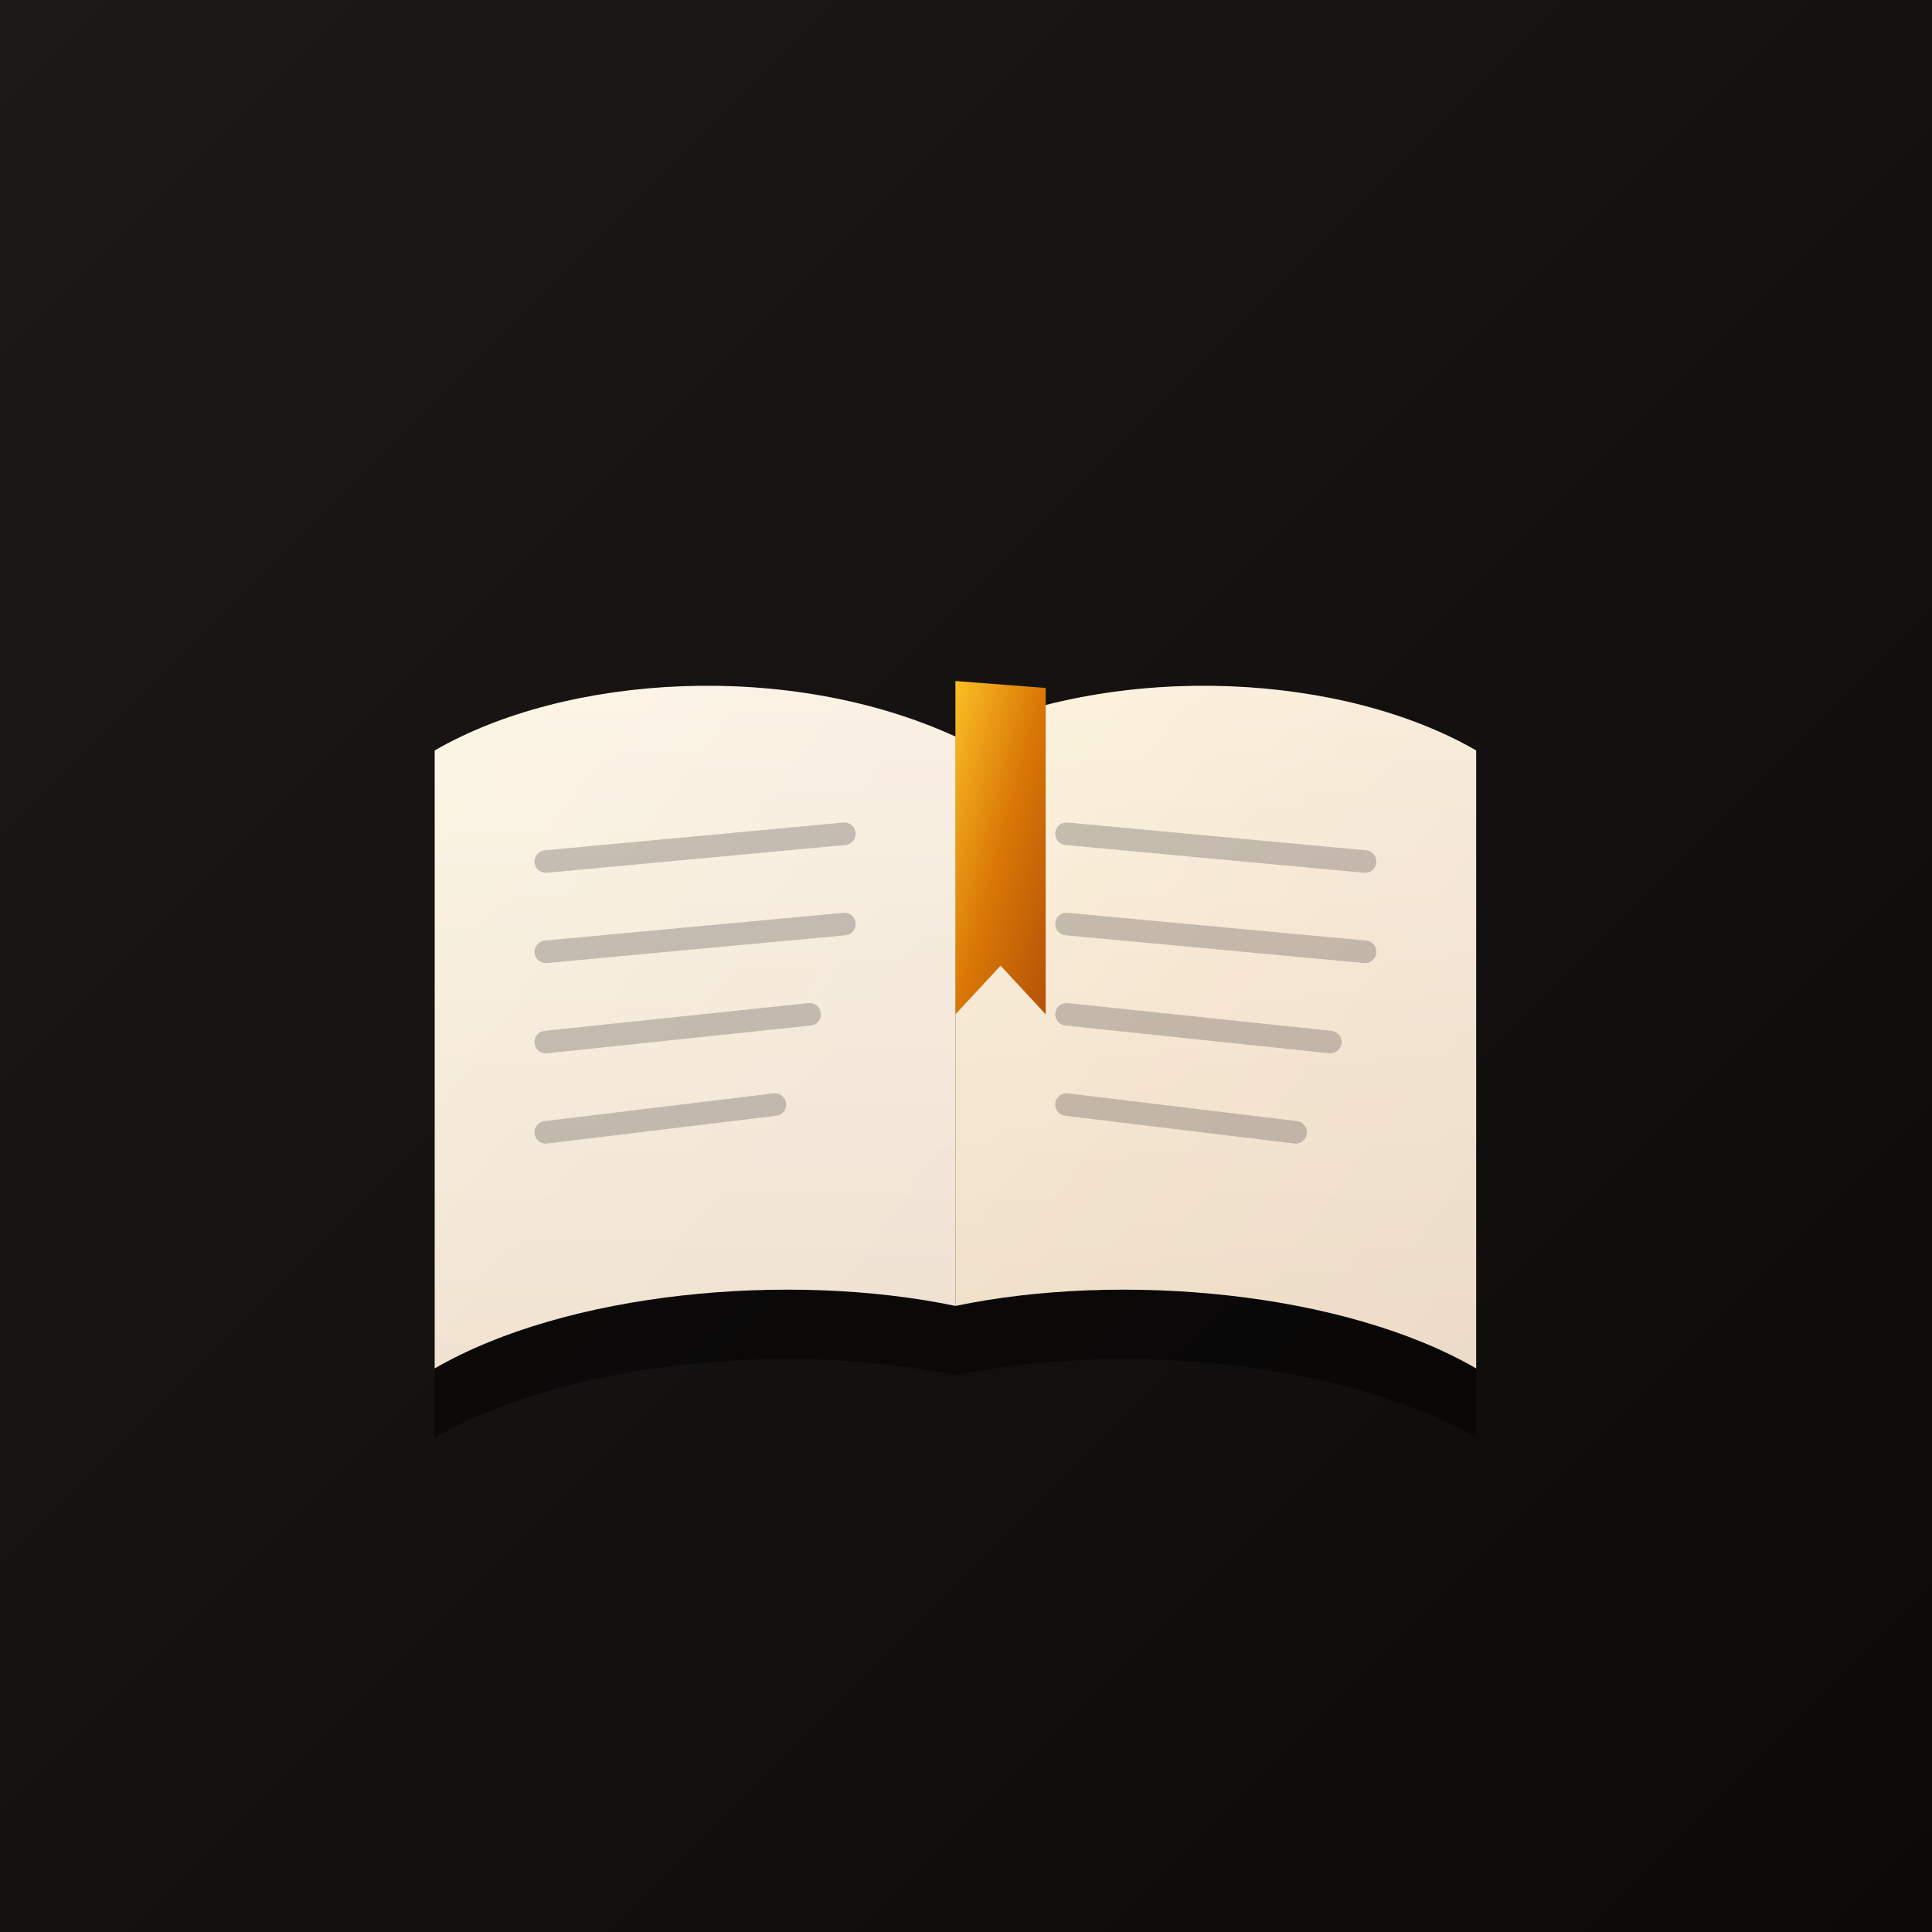
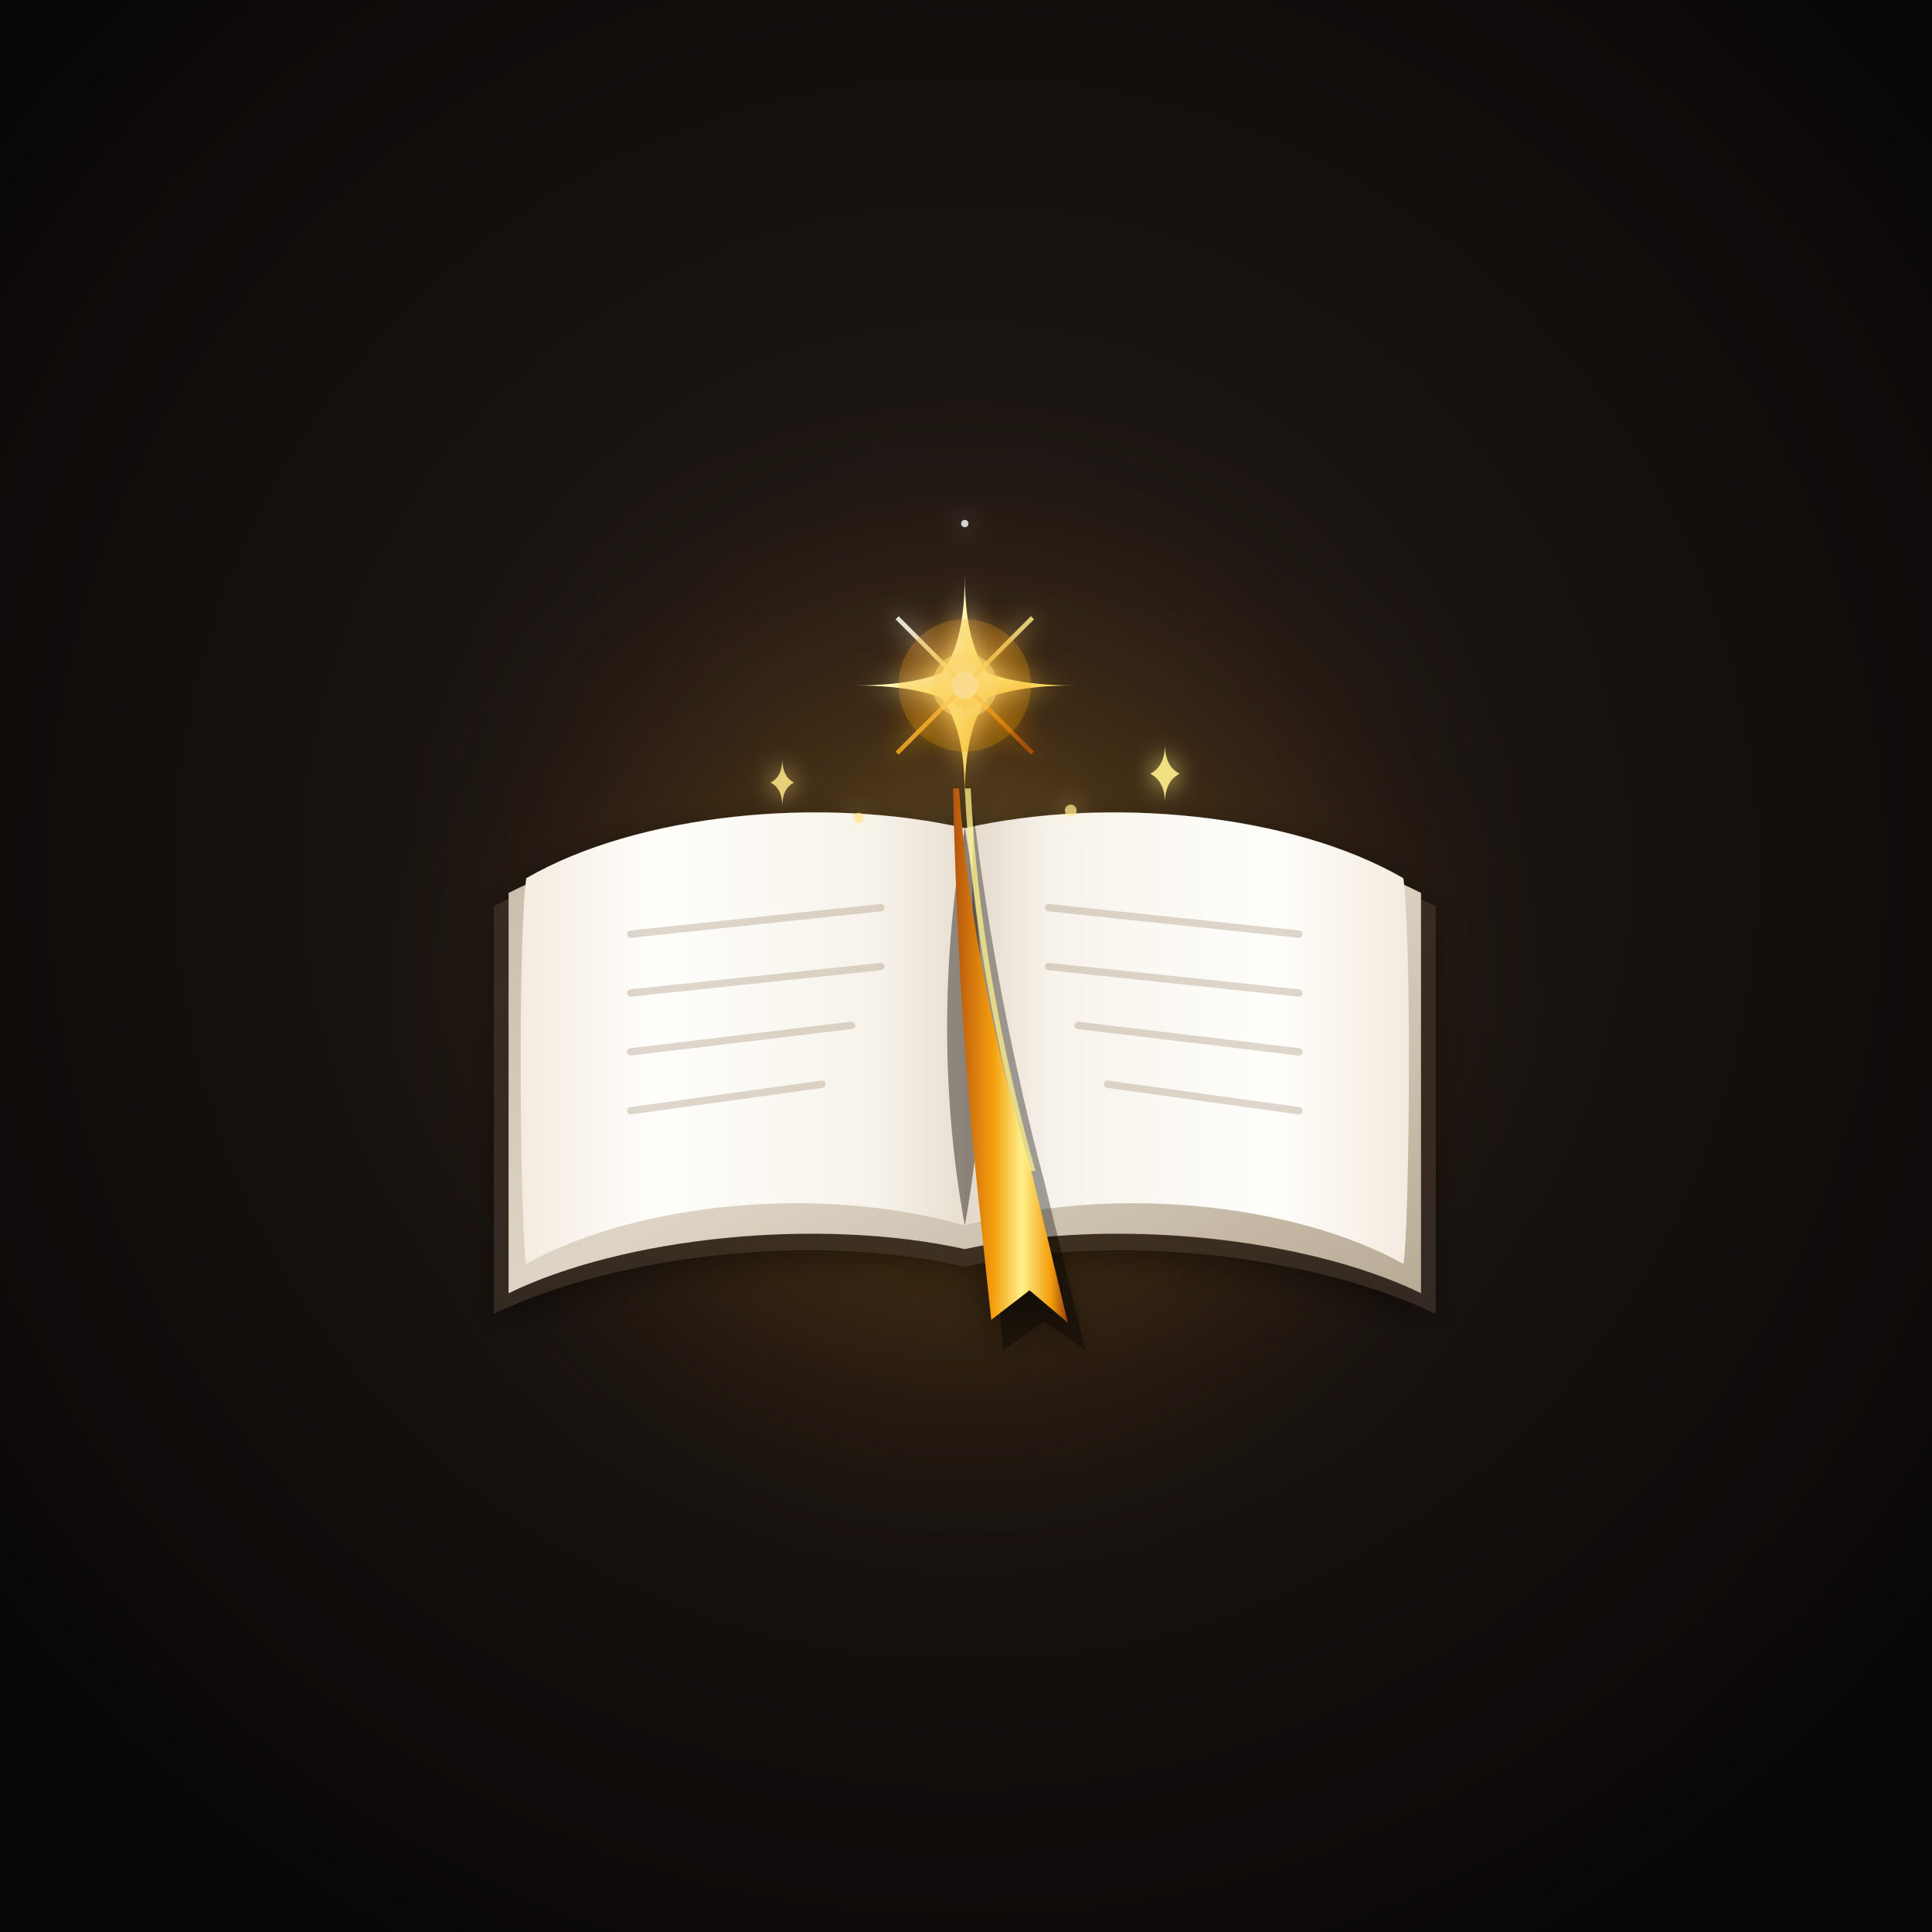
- <svg xmlns="http://www.w3.org/2000/svg" viewBox="0 0 512 512" width="512" height="512">
+ <svg xmlns="http://www.w3.org/2000/svg" viewBox="0 0 1024 1024" width="512" height="512">
  <defs>
-     <linearGradient id="bg" x1="0%" y1="0%" x2="100%" y2="100%">
-       <stop offset="0%" stop-color="#1c1917" />
-       <stop offset="100%" stop-color="#0c0a09" />
+     <radialGradient id="bgGlowMask" cx="50%" cy="45%" r="65%">
+       <stop offset="0%" stop-color="#2a201b" />
+       <stop offset="45%" stop-color="#181310" />
+       <stop offset="85%" stop-color="#0e0b0a" />
+       <stop offset="100%" stop-color="#070605" />
+     </radialGradient>
+     <linearGradient id="goldSheenMask" x1="0%" y1="0%" x2="100%" y2="100%">
+       <stop offset="0%" stop-color="#fef08a" />
+       <stop offset="25%" stop-color="#f59e0b" />
+       <stop offset="60%" stop-color="#d97706" />
+       <stop offset="90%" stop-color="#b45309" />
+       <stop offset="100%" stop-color="#78350f" />
    </linearGradient>
-     <linearGradient id="gold" x1="0%" y1="0%" x2="100%" y2="100%">
-       <stop offset="0%" stop-color="#fbbf24" />
-       <stop offset="50%" stop-color="#d97706" />
+     <linearGradient id="goldLightMask" x1="20%" y1="0%" x2="80%" y2="100%">
+       <stop offset="0%" stop-color="#fffbeb" />
+       <stop offset="35%" stop-color="#fde68a" />
+       <stop offset="70%" stop-color="#f59e0b" />
      <stop offset="100%" stop-color="#b45309" />
    </linearGradient>
-     <linearGradient id="pages" x1="0%" y1="0%" x2="0%" y2="100%">
-       <stop offset="0%" stop-color="#fdfbf7" />
-       <stop offset="100%" stop-color="#f3ede2" />
+     <linearGradient id="pageLeftTopMask" x1="100%" y1="50%" x2="0%" y2="50%">
+       <stop offset="0%" stop-color="#e8ded1" />
+       <stop offset="20%" stop-color="#f7f3eb" />
+       <stop offset="70%" stop-color="#fffefb" />
+       <stop offset="100%" stop-color="#f3ebe0" />
    </linearGradient>
+     <linearGradient id="pageRightTopMask" x1="0%" y1="50%" x2="100%" y2="50%">
+       <stop offset="0%" stop-color="#e3d8ca" />
+       <stop offset="20%" stop-color="#f7f3eb" />
+       <stop offset="70%" stop-color="#fffefb" />
+       <stop offset="100%" stop-color="#f3ebe0" />
+     </linearGradient>
+     <linearGradient id="pageUnderMask" x1="0%" y1="0%" x2="100%" y2="100%">
+       <stop offset="0%" stop-color="#c8bcaa" />
+       <stop offset="50%" stop-color="#ded4c5" />
+       <stop offset="100%" stop-color="#b8ab96" />
+     </linearGradient>
+     <radialGradient id="storyLightMask" cx="50%" cy="52%" r="40%">
+       <stop offset="0%" stop-color="#fde68a" stop-opacity="0.35" />
+       <stop offset="40%" stop-color="#f59e0b" stop-opacity="0.15" />
+       <stop offset="80%" stop-color="#b45309" stop-opacity="0.03" />
+       <stop offset="100%" stop-color="#000000" stop-opacity="0" />
+     </radialGradient>
+     <linearGradient id="ribbonGradMask" x1="0%" y1="0%" x2="100%" y2="0%">
+       <stop offset="0%" stop-color="#b45309" />
+       <stop offset="35%" stop-color="#f59e0b" />
+       <stop offset="60%" stop-color="#fef08a" />
+       <stop offset="85%" stop-color="#f59e0b" />
+       <stop offset="100%" stop-color="#92400e" />
+     </linearGradient>
+     <linearGradient id="starGlowMask" x1="0%" y1="0%" x2="100%" y2="100%">
+       <stop offset="0%" stop-color="#ffffff" />
+       <stop offset="50%" stop-color="#fef08a" />
+       <stop offset="100%" stop-color="#f59e0b" />
+     </linearGradient>
+     <filter id="bookShadowMask" x="-20%" y="-20%" width="140%" height="150%">
+       <feDropShadow dx="0" dy="28" stdDeviation="32" flood-color="#000000" flood-opacity="0.75" />
+       <feDropShadow dx="0" dy="8" stdDeviation="12" flood-color="#000000" flood-opacity="0.5" />
+     </filter>
+     <filter id="glowFilterMask" x="-30%" y="-30%" width="160%" height="160%">
+       <feGaussianBlur stdDeviation="8" result="blur" />
+       <feMerge>
+         <feMergeNode in="blur" />
+         <feMergeNode in="SourceGraphic" />
+       </feMerge>
+     </filter>
  </defs>
-   <rect width="512" height="512" fill="url(#bg)" />
-   <g transform="translate(106, 140) scale(0.92)">
-     <path d="M 160 234 C 112 224, 48 230, 10 252 L 10 74 C 48 52, 112 48, 160 70 C 208 48, 272 52, 310 74 L 310 252 C 272 230, 208 224, 160 234 Z" fill="#000000" opacity="0.45" transform="translate(0, 10)" />
-     <path d="M 160 224 C 112 214, 48 220, 10 242 L 10 64 C 48 42, 112 38, 160 60 Z" fill="url(#pages)" />
-     <path d="M 160 224 C 112 214, 48 220, 10 242 L 10 64 C 48 42, 112 38, 160 60 Z" fill="url(#gold)" opacity="0.08" />
-     <line x1="42" y1="96" x2="128" y2="88" stroke="#78716c" stroke-width="6.5" stroke-linecap="round" opacity="0.4" />
-     <line x1="42" y1="122" x2="128" y2="114" stroke="#78716c" stroke-width="6.5" stroke-linecap="round" opacity="0.4" />
-     <line x1="42" y1="148" x2="118" y2="140" stroke="#78716c" stroke-width="6.5" stroke-linecap="round" opacity="0.4" />
-     <line x1="42" y1="174" x2="108" y2="166" stroke="#78716c" stroke-width="6.5" stroke-linecap="round" opacity="0.4" />
-     <path d="M 160 224 C 208 214, 272 220, 310 242 L 310 64 C 272 42, 208 38, 160 60 Z" fill="url(#pages)" />
-     <path d="M 160 224 C 208 214, 272 220, 310 242 L 310 64 C 272 42, 208 38, 160 60 Z" fill="url(#gold)" opacity="0.12" />
-     <line x1="192" y1="88" x2="278" y2="96" stroke="#78716c" stroke-width="6.5" stroke-linecap="round" opacity="0.4" />
-     <line x1="192" y1="114" x2="278" y2="122" stroke="#78716c" stroke-width="6.5" stroke-linecap="round" opacity="0.4" />
-     <line x1="192" y1="140" x2="268" y2="148" stroke="#78716c" stroke-width="6.5" stroke-linecap="round" opacity="0.4" />
-     <line x1="192" y1="166" x2="258" y2="174" stroke="#78716c" stroke-width="6.5" stroke-linecap="round" opacity="0.4" />
-     <path d="M 160 60 L 160 224" stroke="url(#gold)" stroke-width="8" stroke-linecap="round" />
-     <path d="M 160 44 L 160 140 L 173 126 L 186 140 L 186 46 Z" fill="url(#gold)" />
+   <rect x="0" y="0" width="1024" height="1024" fill="url(#bgGlowMask)" />
+   <circle cx="512" cy="512" r="420" fill="url(#storyLightMask)" />
+   <g transform="translate(112, 102) scale(0.78)">
+     <g filter="url(#bookShadowMask)">
+       <path d="M 512 730 C 410 706, 275 722, 192 762 L 192 485 C 275 442, 410 430, 512 452 C 614 430, 749 442, 832 485 L 832 762 C 749 722, 614 706, 512 730 Z" fill="#45382b" opacity="0.6" />
+       <path d="M 512 718 C 412 696, 280 710, 202 748 L 202 476 C 280 436, 412 424, 512 444 C 612 424, 744 436, 822 476 L 822 748 C 744 710, 612 696, 512 718 Z" fill="url(#pageUnderMask)" />
+       <path d="M 512 702 C 415 674, 290 686, 214 728 C 210 710, 208 510, 214 466 C 290 422, 415 410, 512 432 Z" fill="url(#pageLeftTopMask)" />
+       <path d="M 512 702 C 609 674, 734 686, 810 728 C 814 710, 816 510, 810 466 C 734 422, 609 410, 512 432 Z" fill="url(#pageRightTopMask)" />
+       <g opacity="0.28" stroke="#8b7355" stroke-width="5" stroke-linecap="round">
+         <line x1="285" y1="504" x2="455" y2="486" />
+         <line x1="285" y1="544" x2="455" y2="526" />
+         <line x1="285" y1="584" x2="435" y2="566" />
+         <line x1="285" y1="624" x2="415" y2="606" />
+       </g>
+       <g opacity="0.28" stroke="#8b7355" stroke-width="5" stroke-linecap="round">
+         <line x1="569" y1="486" x2="739" y2="504" />
+         <line x1="569" y1="526" x2="739" y2="544" />
+         <line x1="589" y1="566" x2="739" y2="584" />
+         <line x1="609" y1="606" x2="739" y2="624" />
+       </g>
+       <path d="M 512 432 C 496 520, 496 615, 512 702 C 528 615, 528 520, 512 432 Z" fill="#1c1612" opacity="0.45" />
+       <line x1="512" y1="428" x2="512" y2="705" stroke="url(#goldSheenMask)" stroke-width="4.5" stroke-linecap="round" />
+       <path d="M 512 410 Q 528 540, 560 660 L 588 775 L 560 755 L 532 775 L 522 650 Q 508 535, 512 410 Z" fill="#000000" opacity="0.35" transform="translate(6, 12)" />
+       <path d="M 508 405 C 514 490, 532 580, 558 668 L 582 768 L 556 746 L 530 766 C 520 670, 508 580, 504 405 Z" fill="url(#ribbonGradMask)" />
+       <path d="M 512 405 C 516 490, 533 580, 556 665 L 560 665 C 536 580, 520 490, 516 405 Z" fill="#fef08a" opacity="0.75" />
+     </g>
+     <g filter="url(#glowFilterMask)">
+       <path d="M 512 260 Q 512 320, 538 335 Q 512 350, 512 410 Q 512 350, 486 335 Q 512 320, 512 260 Z" fill="url(#starGlowMask)" />
+       <path d="M 437 335 Q 490 335, 512 318 Q 534 335, 587 335 Q 534 335, 512 352 Q 490 335, 437 335 Z" fill="url(#starGlowMask)" />
+       <path d="M 466 289 Q 505 328, 512 335 Q 519 342, 558 381 Q 519 342, 512 335 Q 505 328, 466 289 Z" stroke="url(#goldLightMask)" stroke-width="3" stroke-linecap="round" opacity="0.85" />
+       <path d="M 558 289 Q 519 328, 512 335 Q 505 342, 466 381 Q 505 342, 512 335 Q 519 328, 558 289 Z" stroke="url(#goldLightMask)" stroke-width="3" stroke-linecap="round" opacity="0.85" />
+       <circle cx="512" cy="335" r="9" fill="#ffffff" />
+       <circle cx="512" cy="335" r="22" fill="#fde68a" opacity="0.6" />
+       <circle cx="512" cy="335" r="45" fill="#f59e0b" opacity="0.25" />
+       <path d="M 388 385 Q 388 397, 396 401 Q 388 405, 388 417 Q 388 405, 380 401 Q 388 397, 388 385 Z" fill="#fde68a" opacity="0.85" />
+       <path d="M 648 375 Q 648 390, 658 395 Q 648 400, 648 415 Q 648 400, 638 395 Q 648 390, 648 375 Z" fill="#fef08a" opacity="0.9" />
+       <circle cx="440" cy="425" r="3.5" fill="#fde68a" opacity="0.7" />
+       <circle cx="584" cy="420" r="4" fill="#fde68a" opacity="0.75" />
+       <circle cx="512" cy="225" r="2.5" fill="#ffffff" opacity="0.8" />
+     </g>
  </g>
</svg>
